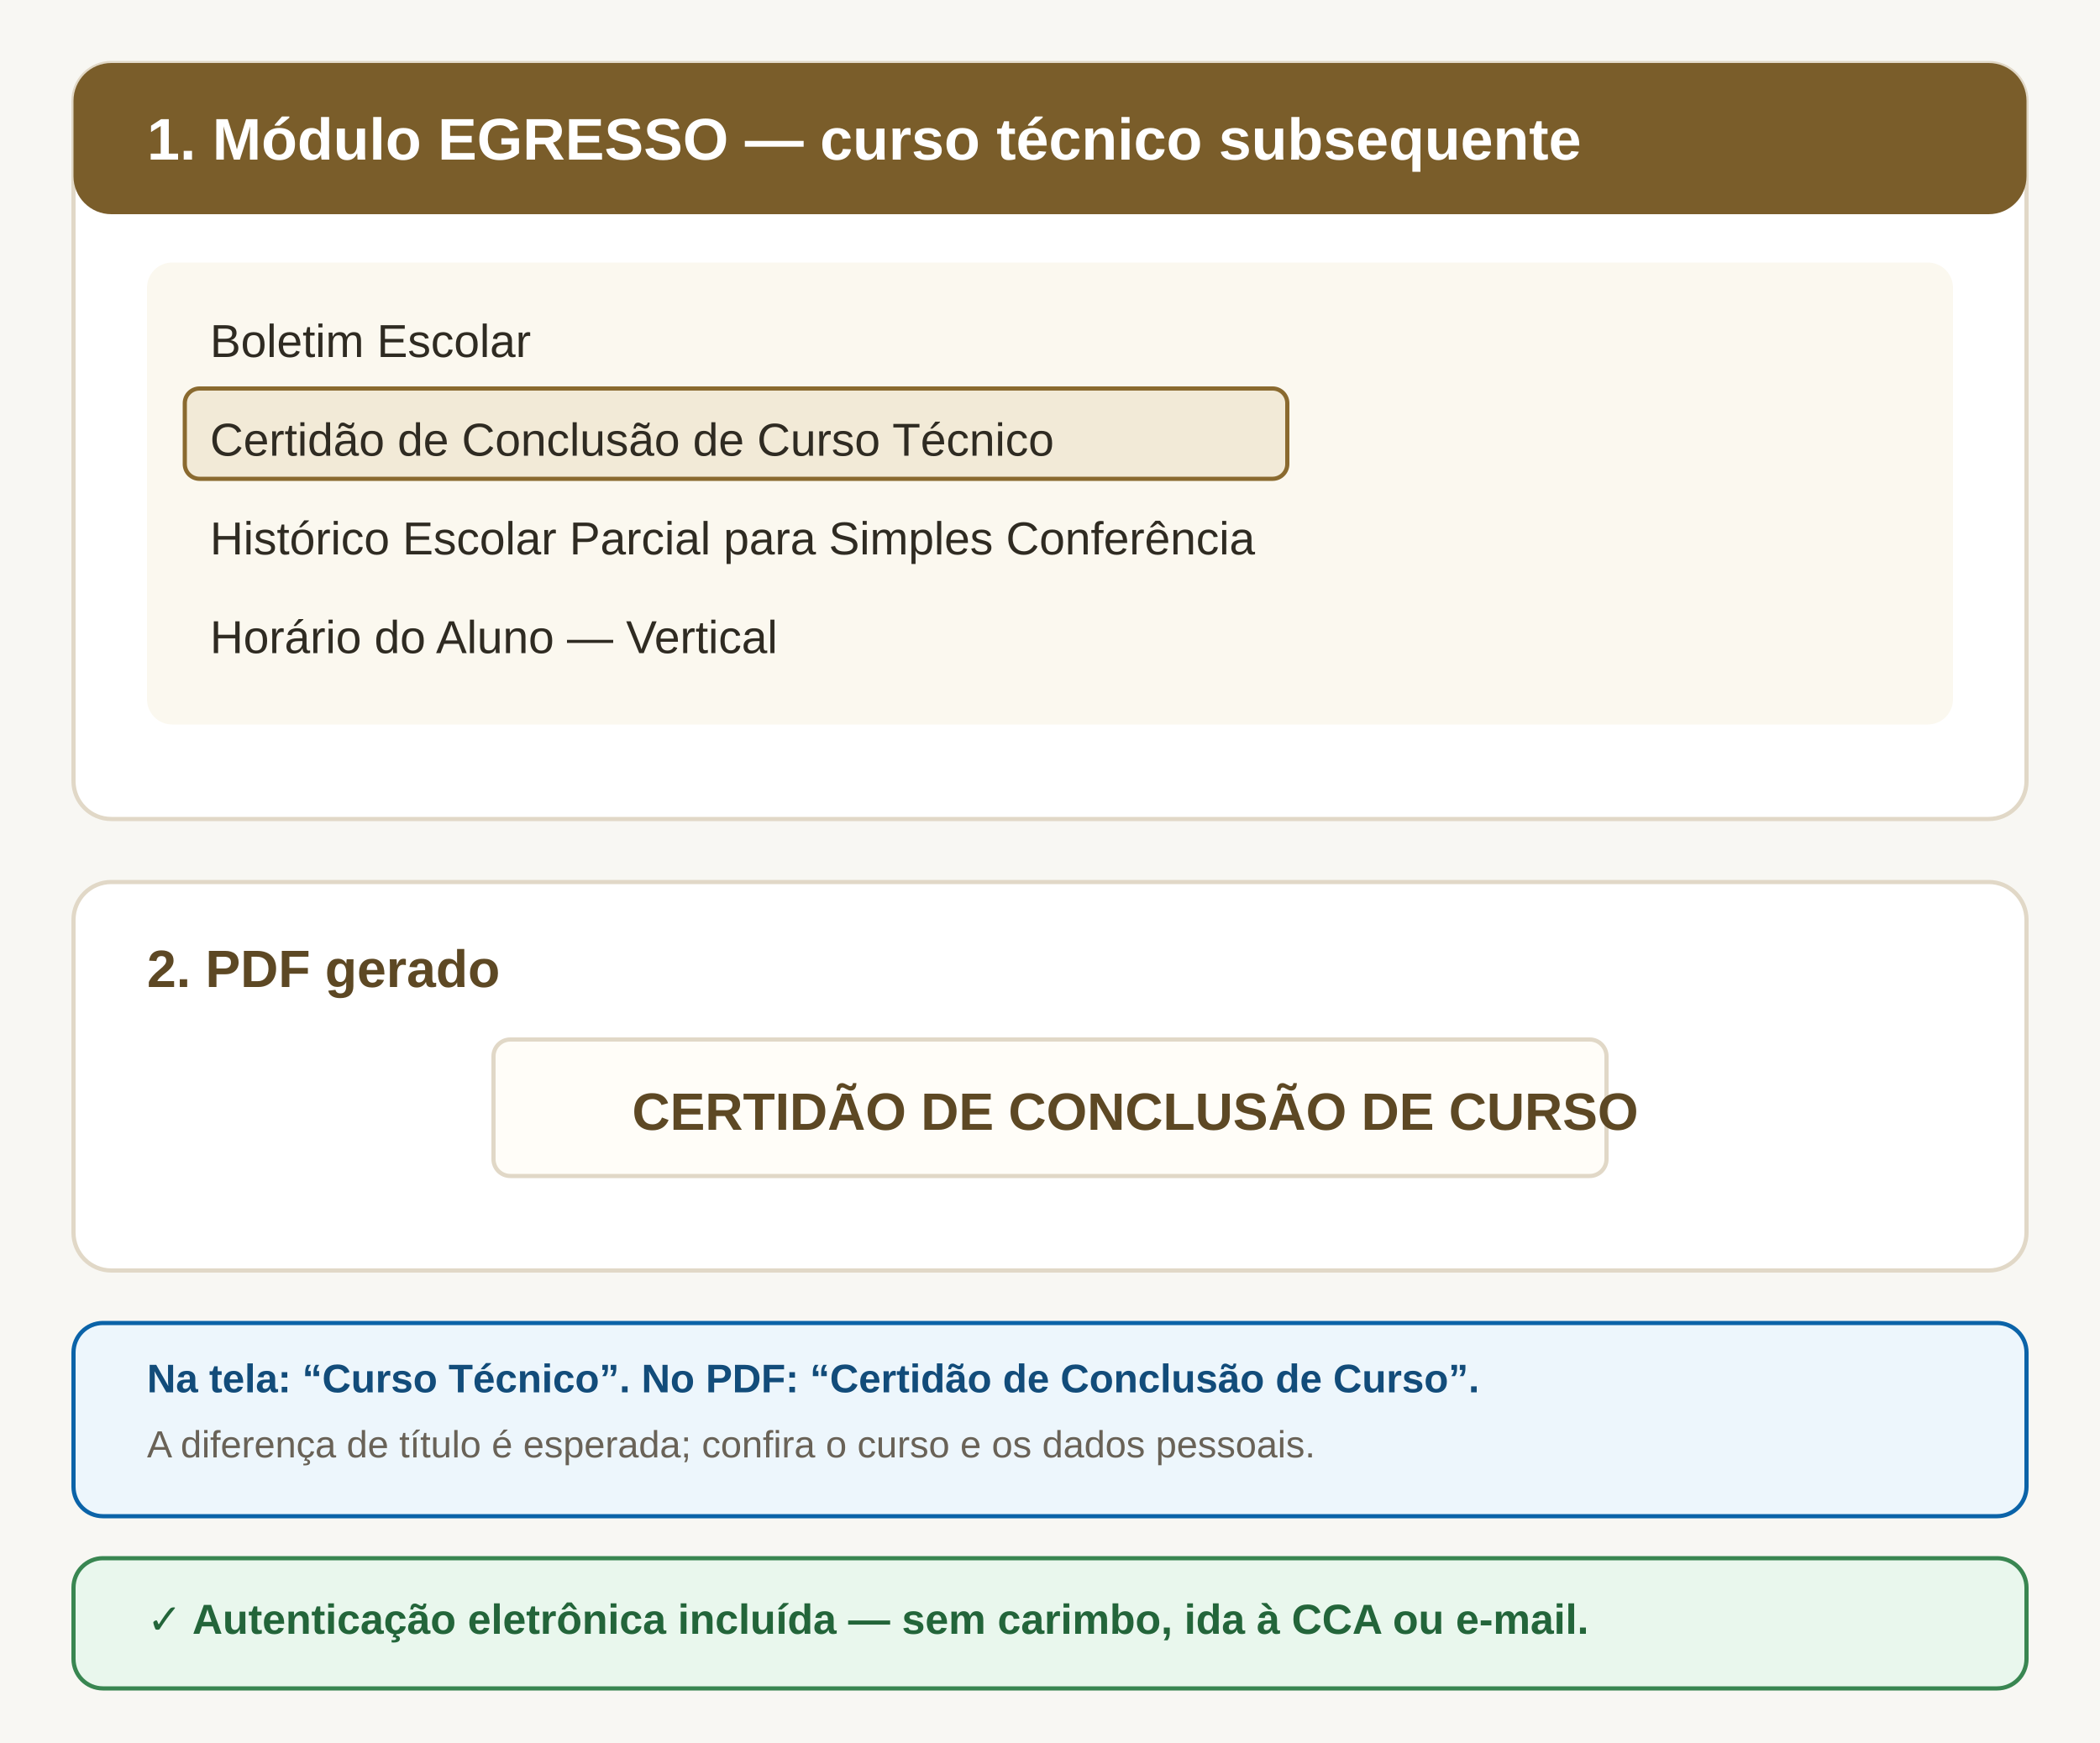
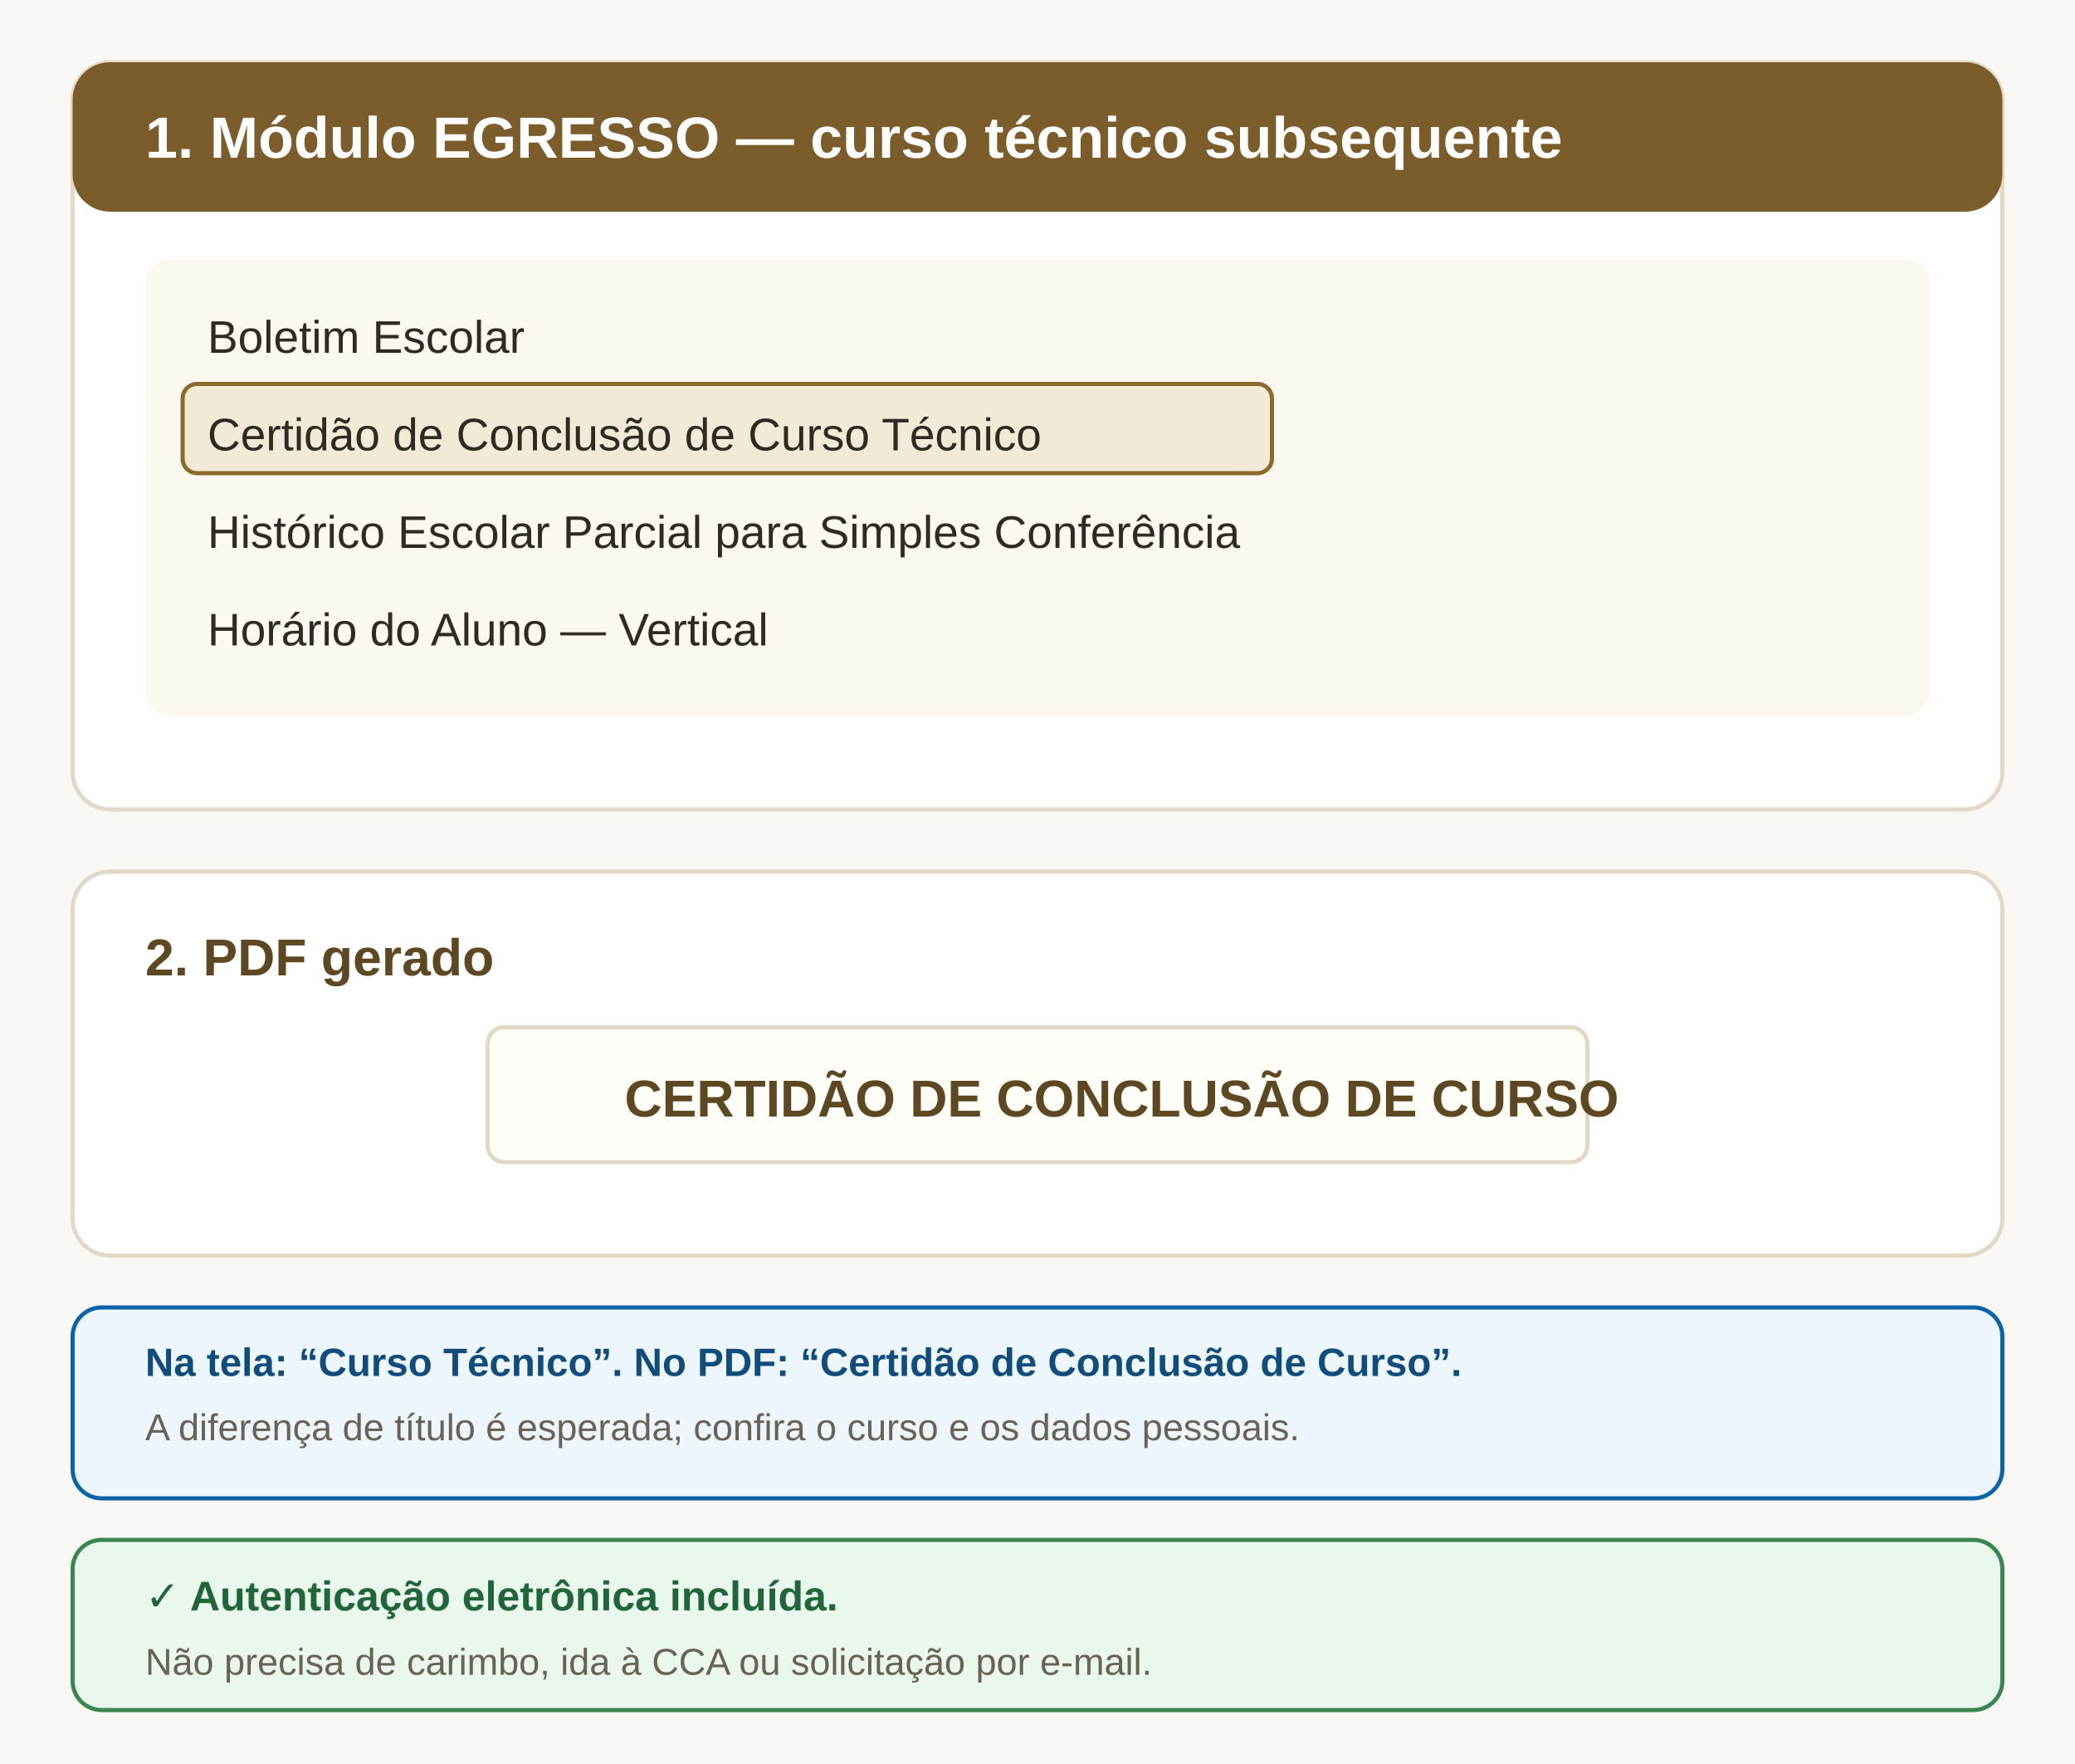
- <svg xmlns="http://www.w3.org/2000/svg" width="1000" height="830" viewBox="0 0 1000 830" role="img" aria-labelledby="t d">
+ <svg xmlns="http://www.w3.org/2000/svg" width="1000" height="850" viewBox="0 0 1000 850" role="img" aria-labelledby="t d">
  <style>
.bg{fill:#f8f7f3}.card{fill:#fff;stroke:#e1d8c7;stroke-width:2}.head{fill:#7a5d2a}.soft{fill:#fbf8ef}.selected{fill:#f2ead7;stroke:#8a6a2f;stroke-width:2}.titlebox{fill:#fffdf8;stroke:#e1d8c7;stroke-width:2}.blue{fill:#edf6fc;stroke:#0b63a8;stroke-width:2}.green{fill:#e9f7ed;stroke:#398651;stroke-width:2}.h{font:700 28px Arial,sans-serif;fill:#fff}.t{font:700 25px Arial,sans-serif;fill:#5d4824}.b{font:22px Arial,sans-serif;fill:#2f2b22}.s{font:18px Arial,sans-serif;fill:#696257}.note{font:700 19px Arial,sans-serif;fill:#124c7a}.ok{font:700 20px Arial,sans-serif;fill:#23653a}
</style>
-   <rect class="bg" width="1000" height="830" />
+   <rect class="bg" width="1000" height="850" />
  <rect class="card" x="35" y="30" width="930" height="360" rx="18" />
  <rect class="head" x="35" y="30" width="930" height="72" rx="18" />
  <text class="h" x="70" y="76">1. Módulo EGRESSO — curso técnico subsequente</text>
  <rect class="soft" x="70" y="125" width="860" height="220" rx="12" />
  <text class="b" x="100" y="170">Boletim Escolar</text>
  <rect class="selected" x="88" y="185" width="525" height="43" rx="7" />
  <text class="b" x="100" y="217">Certidão de Conclusão de Curso Técnico</text>
  <text class="b" x="100" y="264">Histórico Escolar Parcial para Simples Conferência</text>
  <text class="b" x="100" y="311">Horário do Aluno — Vertical</text>
  <rect class="card" x="35" y="420" width="930" height="185" rx="18" />
  <text class="t" x="70" y="470">2. PDF gerado</text>
  <rect class="titlebox" x="235" y="495" width="530" height="65" rx="8" />
  <text class="t" x="301" y="538">CERTIDÃO DE CONCLUSÃO DE CURSO</text>
  <rect class="blue" x="35" y="630" width="930" height="92" rx="14" />
  <text class="note" x="70" y="663">Na tela: “Curso Técnico”. No PDF: “Certidão de Conclusão de Curso”.</text>
  <text class="s" x="70" y="694">A diferença de título é esperada; confira o curso e os dados pessoais.</text>
-   <rect class="green" x="35" y="742" width="930" height="62" rx="14" />
-   <text class="ok" x="70" y="778">✓ Autenticação eletrônica incluída — sem carimbo, ida à CCA ou e-mail.</text>
+   <rect class="green" x="35" y="742" width="930" height="82" rx="14" />
+   <text class="ok" x="70" y="776">✓ Autenticação eletrônica incluída.</text>
+   <text class="s" x="70" y="807">Não precisa de carimbo, ida à CCA ou solicitação por e-mail.</text>
</svg>
